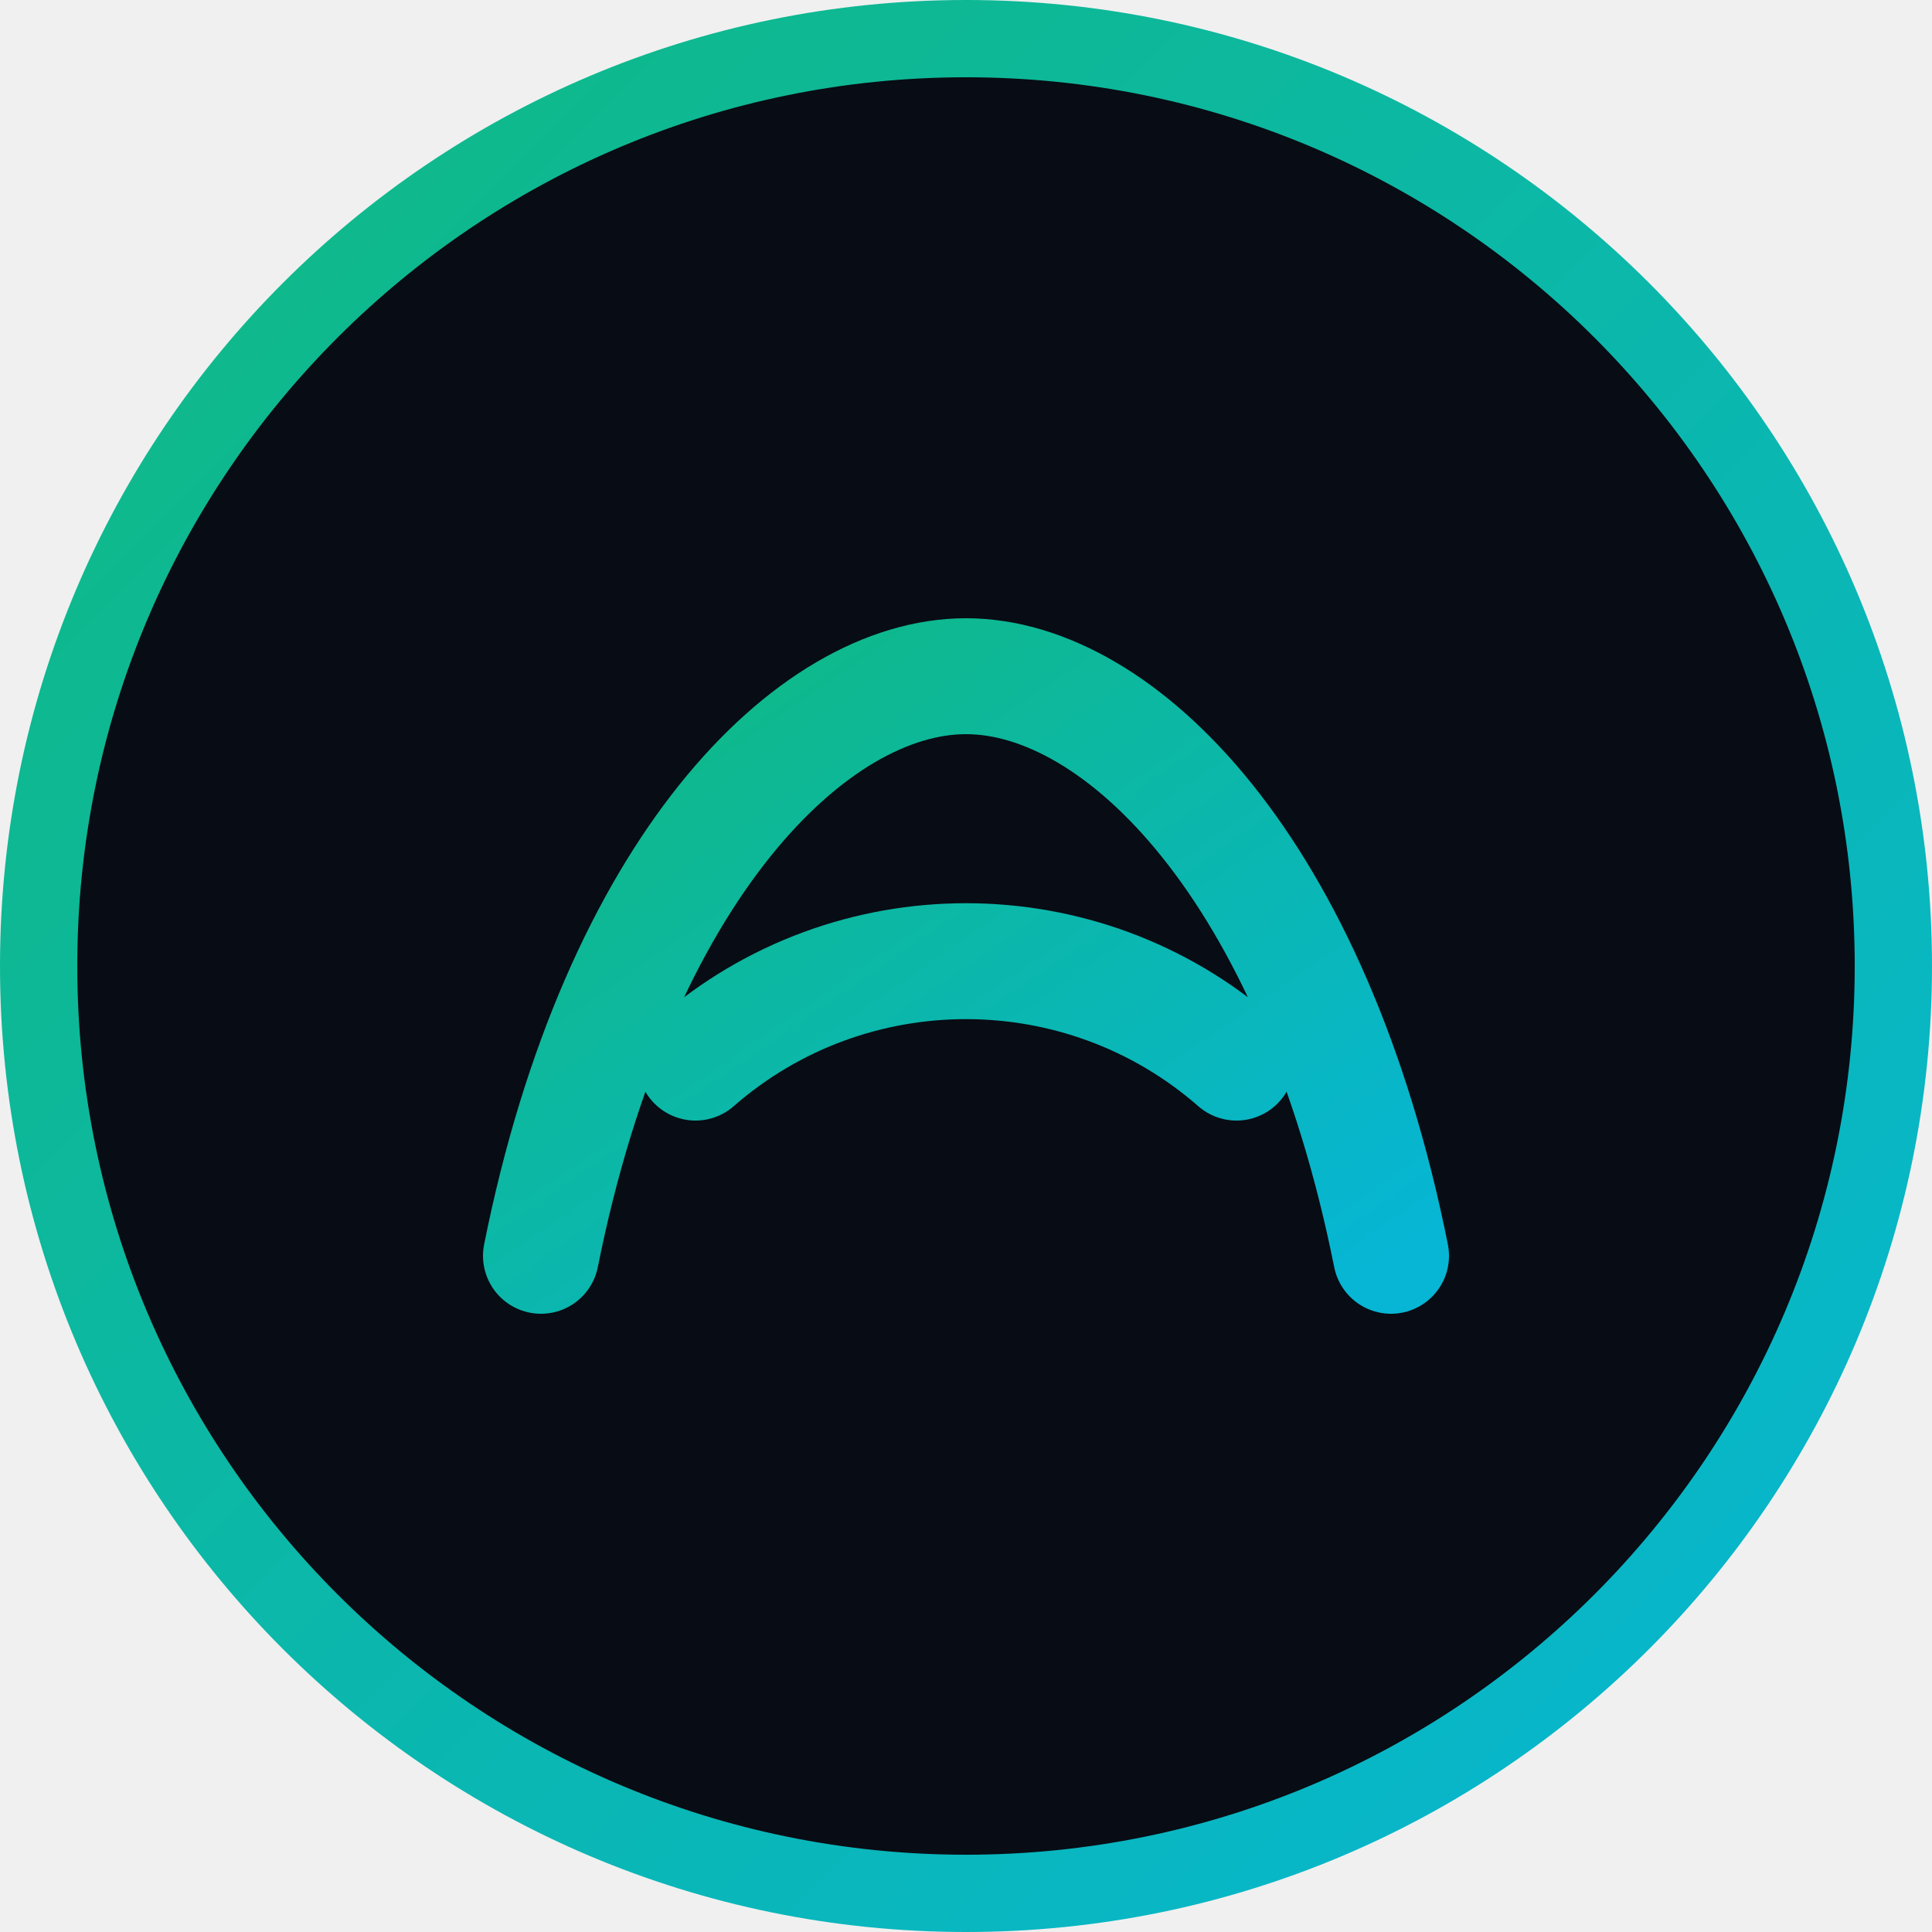
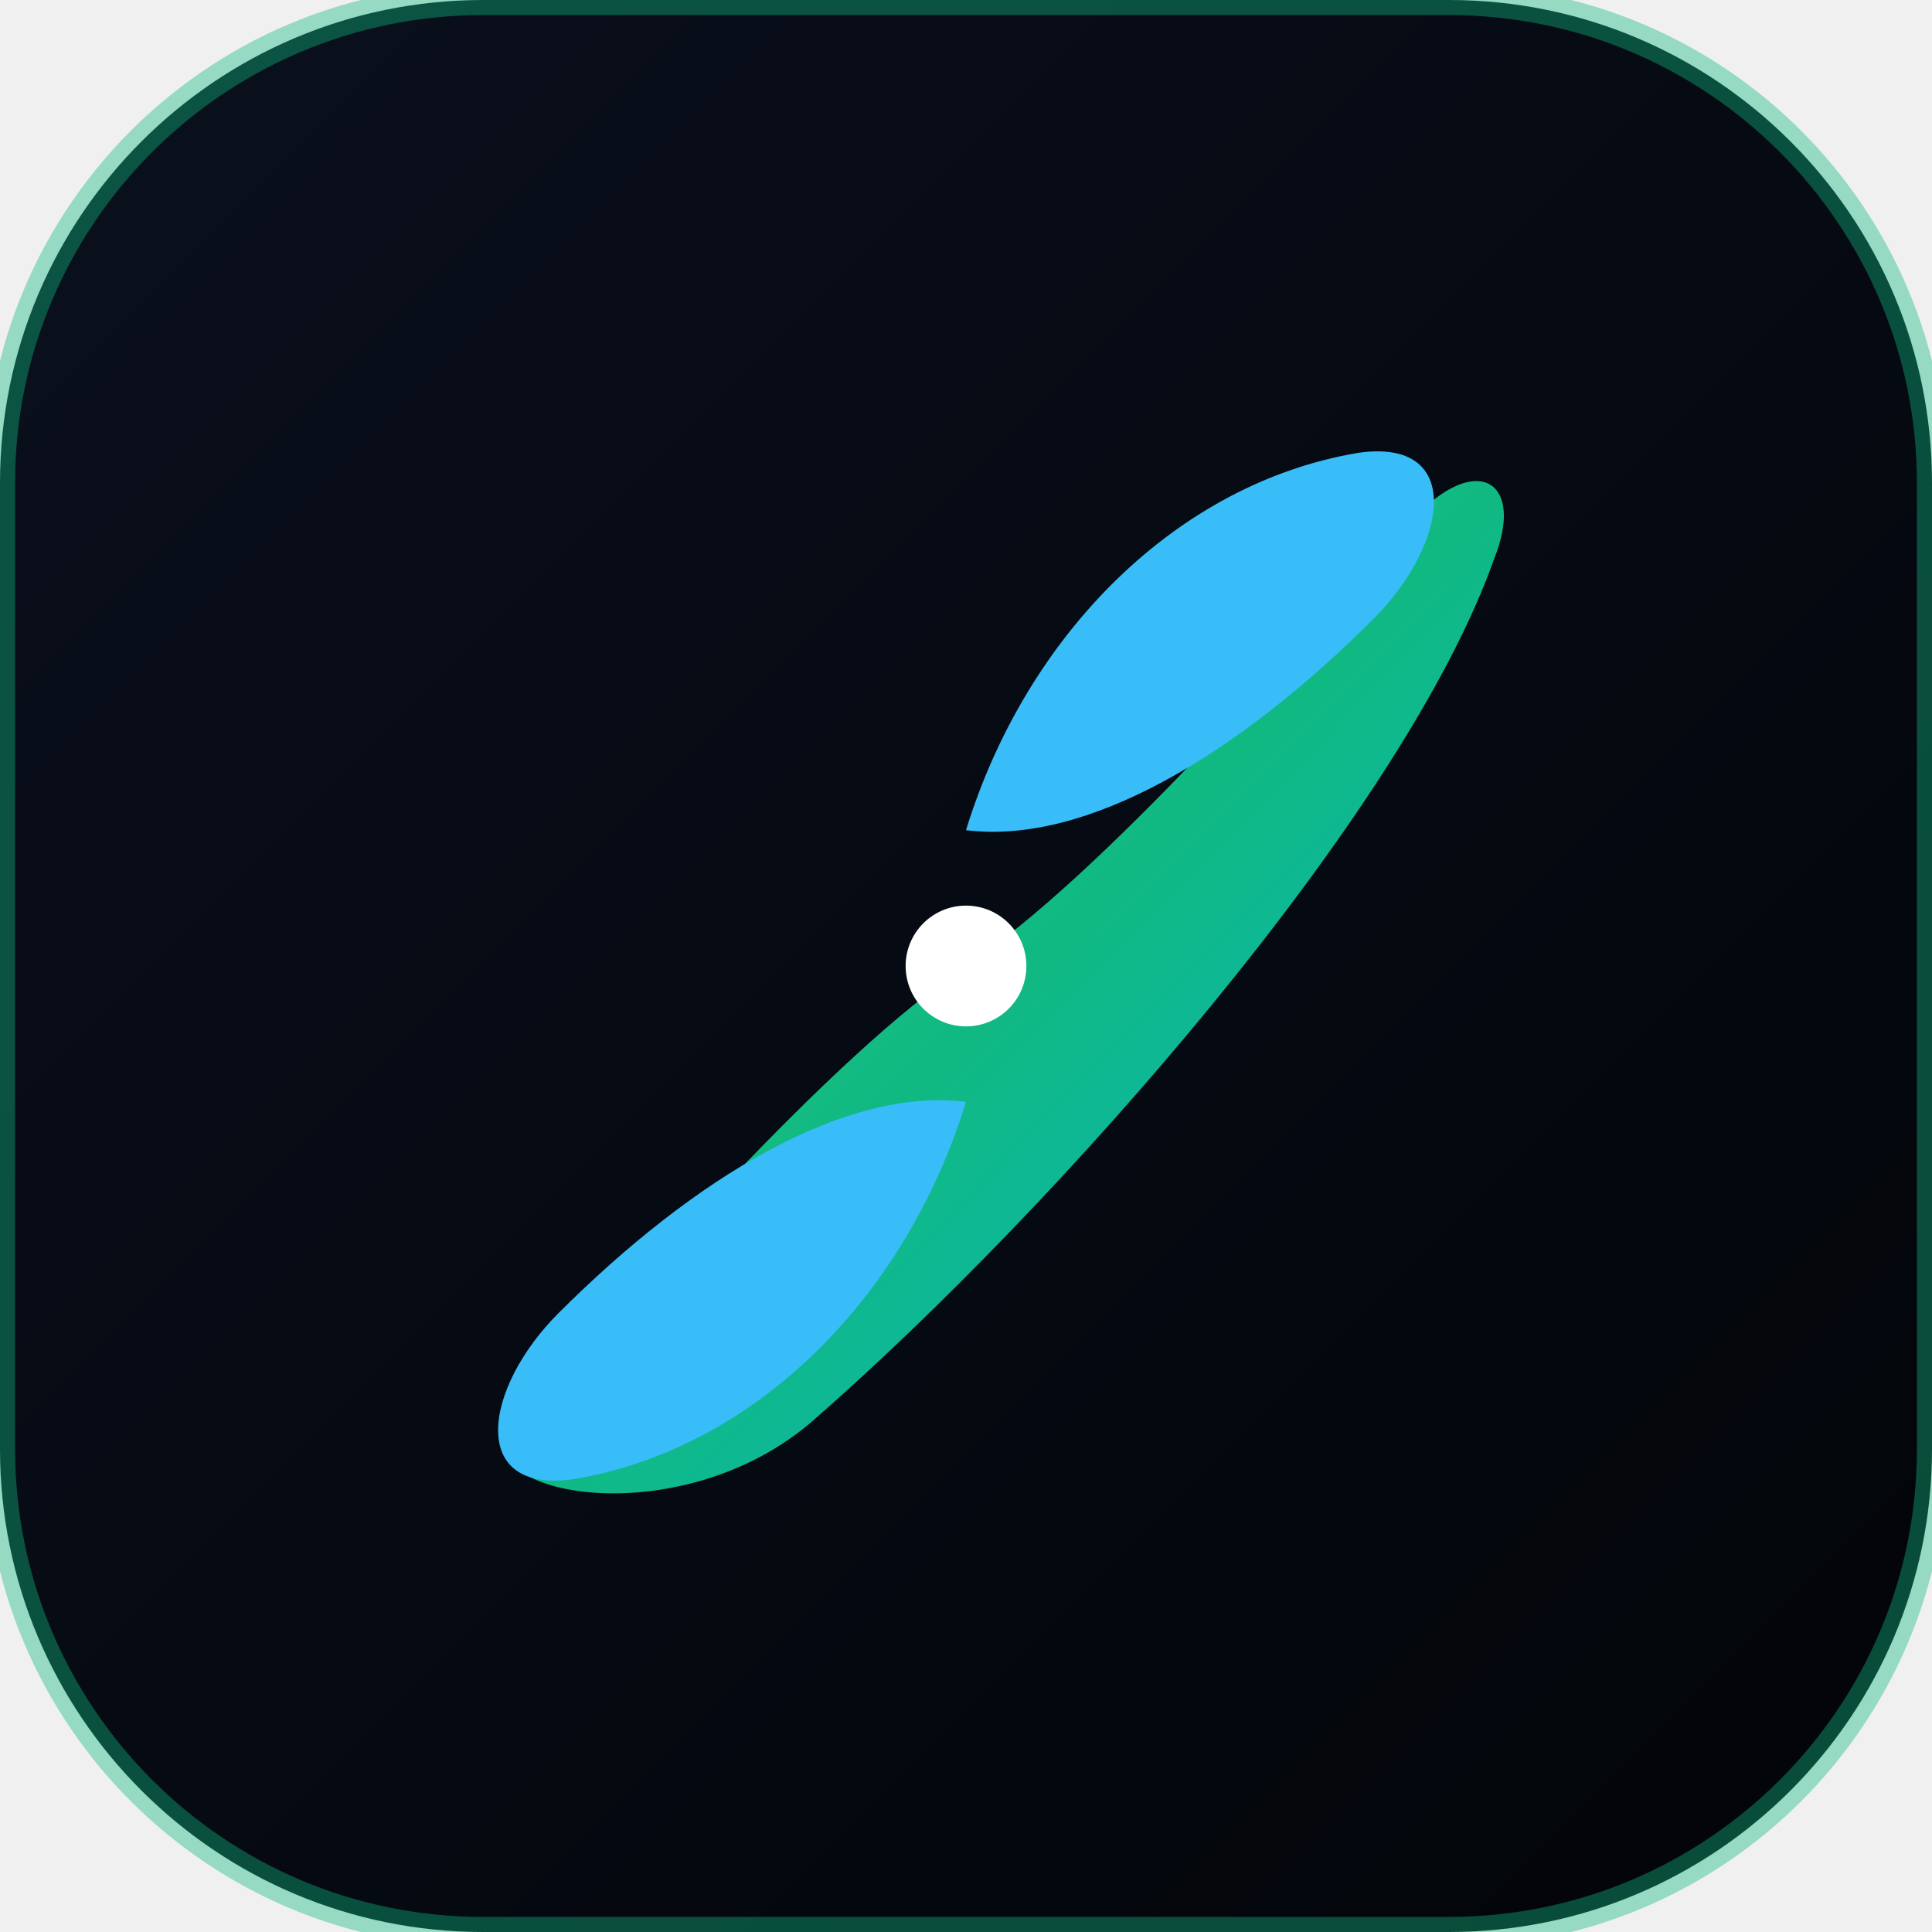
- <svg xmlns="http://www.w3.org/2000/svg" viewBox="0 0 100 100">
+ <svg xmlns="http://www.w3.org/2000/svg" viewBox="0 0 128 128" width="100%" height="100%">
  <defs>
-     <linearGradient id="grad" x1="0%" y1="0%" x2="100%" y2="100%">
-       <stop offset="0%" stop-color="#10b981" />
+     <linearGradient id="fav-bg" x1="0%" y1="0%" x2="100%" y2="100%">
+       <stop offset="0%" stop-color="#0a101d" />
+       <stop offset="100%" stop-color="#020408" />
+     </linearGradient>
+     <linearGradient id="fav-wind" x1="0%" y1="0%" x2="100%" y2="100%">
+       <stop offset="0%" stop-color="#34d399" />
+       <stop offset="50%" stop-color="#10b981" />
      <stop offset="100%" stop-color="#06b6d4" />
    </linearGradient>
  </defs>
-   <circle cx="50" cy="50" r="48" fill="#080c14" stroke="url(#grad)" stroke-width="4" />
-   <path d="M28 65 C 32 45, 42 35, 50 35 C 58 35, 68 45, 72 65 M 36 55 C 44 48, 56 48, 64 55" fill="none" stroke="url(#grad)" stroke-width="6" stroke-linecap="round" />
+   <rect width="128" height="128" rx="32" fill="url(#fav-bg)" stroke="#10b981" stroke-width="2" stroke-opacity="0.4" />
+   <path d="M34 94 C 42 85, 55 70, 64 64 C 73 58, 86 43, 94 34 C 98 30, 101 32, 99 37 C 93 54, 70 80, 54 94 C 45 102, 30 99, 34 94 Z" fill="url(#fav-wind)" />
+   <path d="M64 55 C 68 42, 78 32, 90 30 C 97 29, 96 36, 91 41 C 82 50, 72 56, 64 55 Z" fill="#38bdf8" />
+   <path d="M38 98 C 31 99, 32 92, 37 87 C 46 78, 56 72, 64 73 C 60 86, 50 96, 38 98 Z" fill="#38bdf8" />
+   <circle cx="64" cy="64" r="4" fill="#ffffff" />
</svg>
